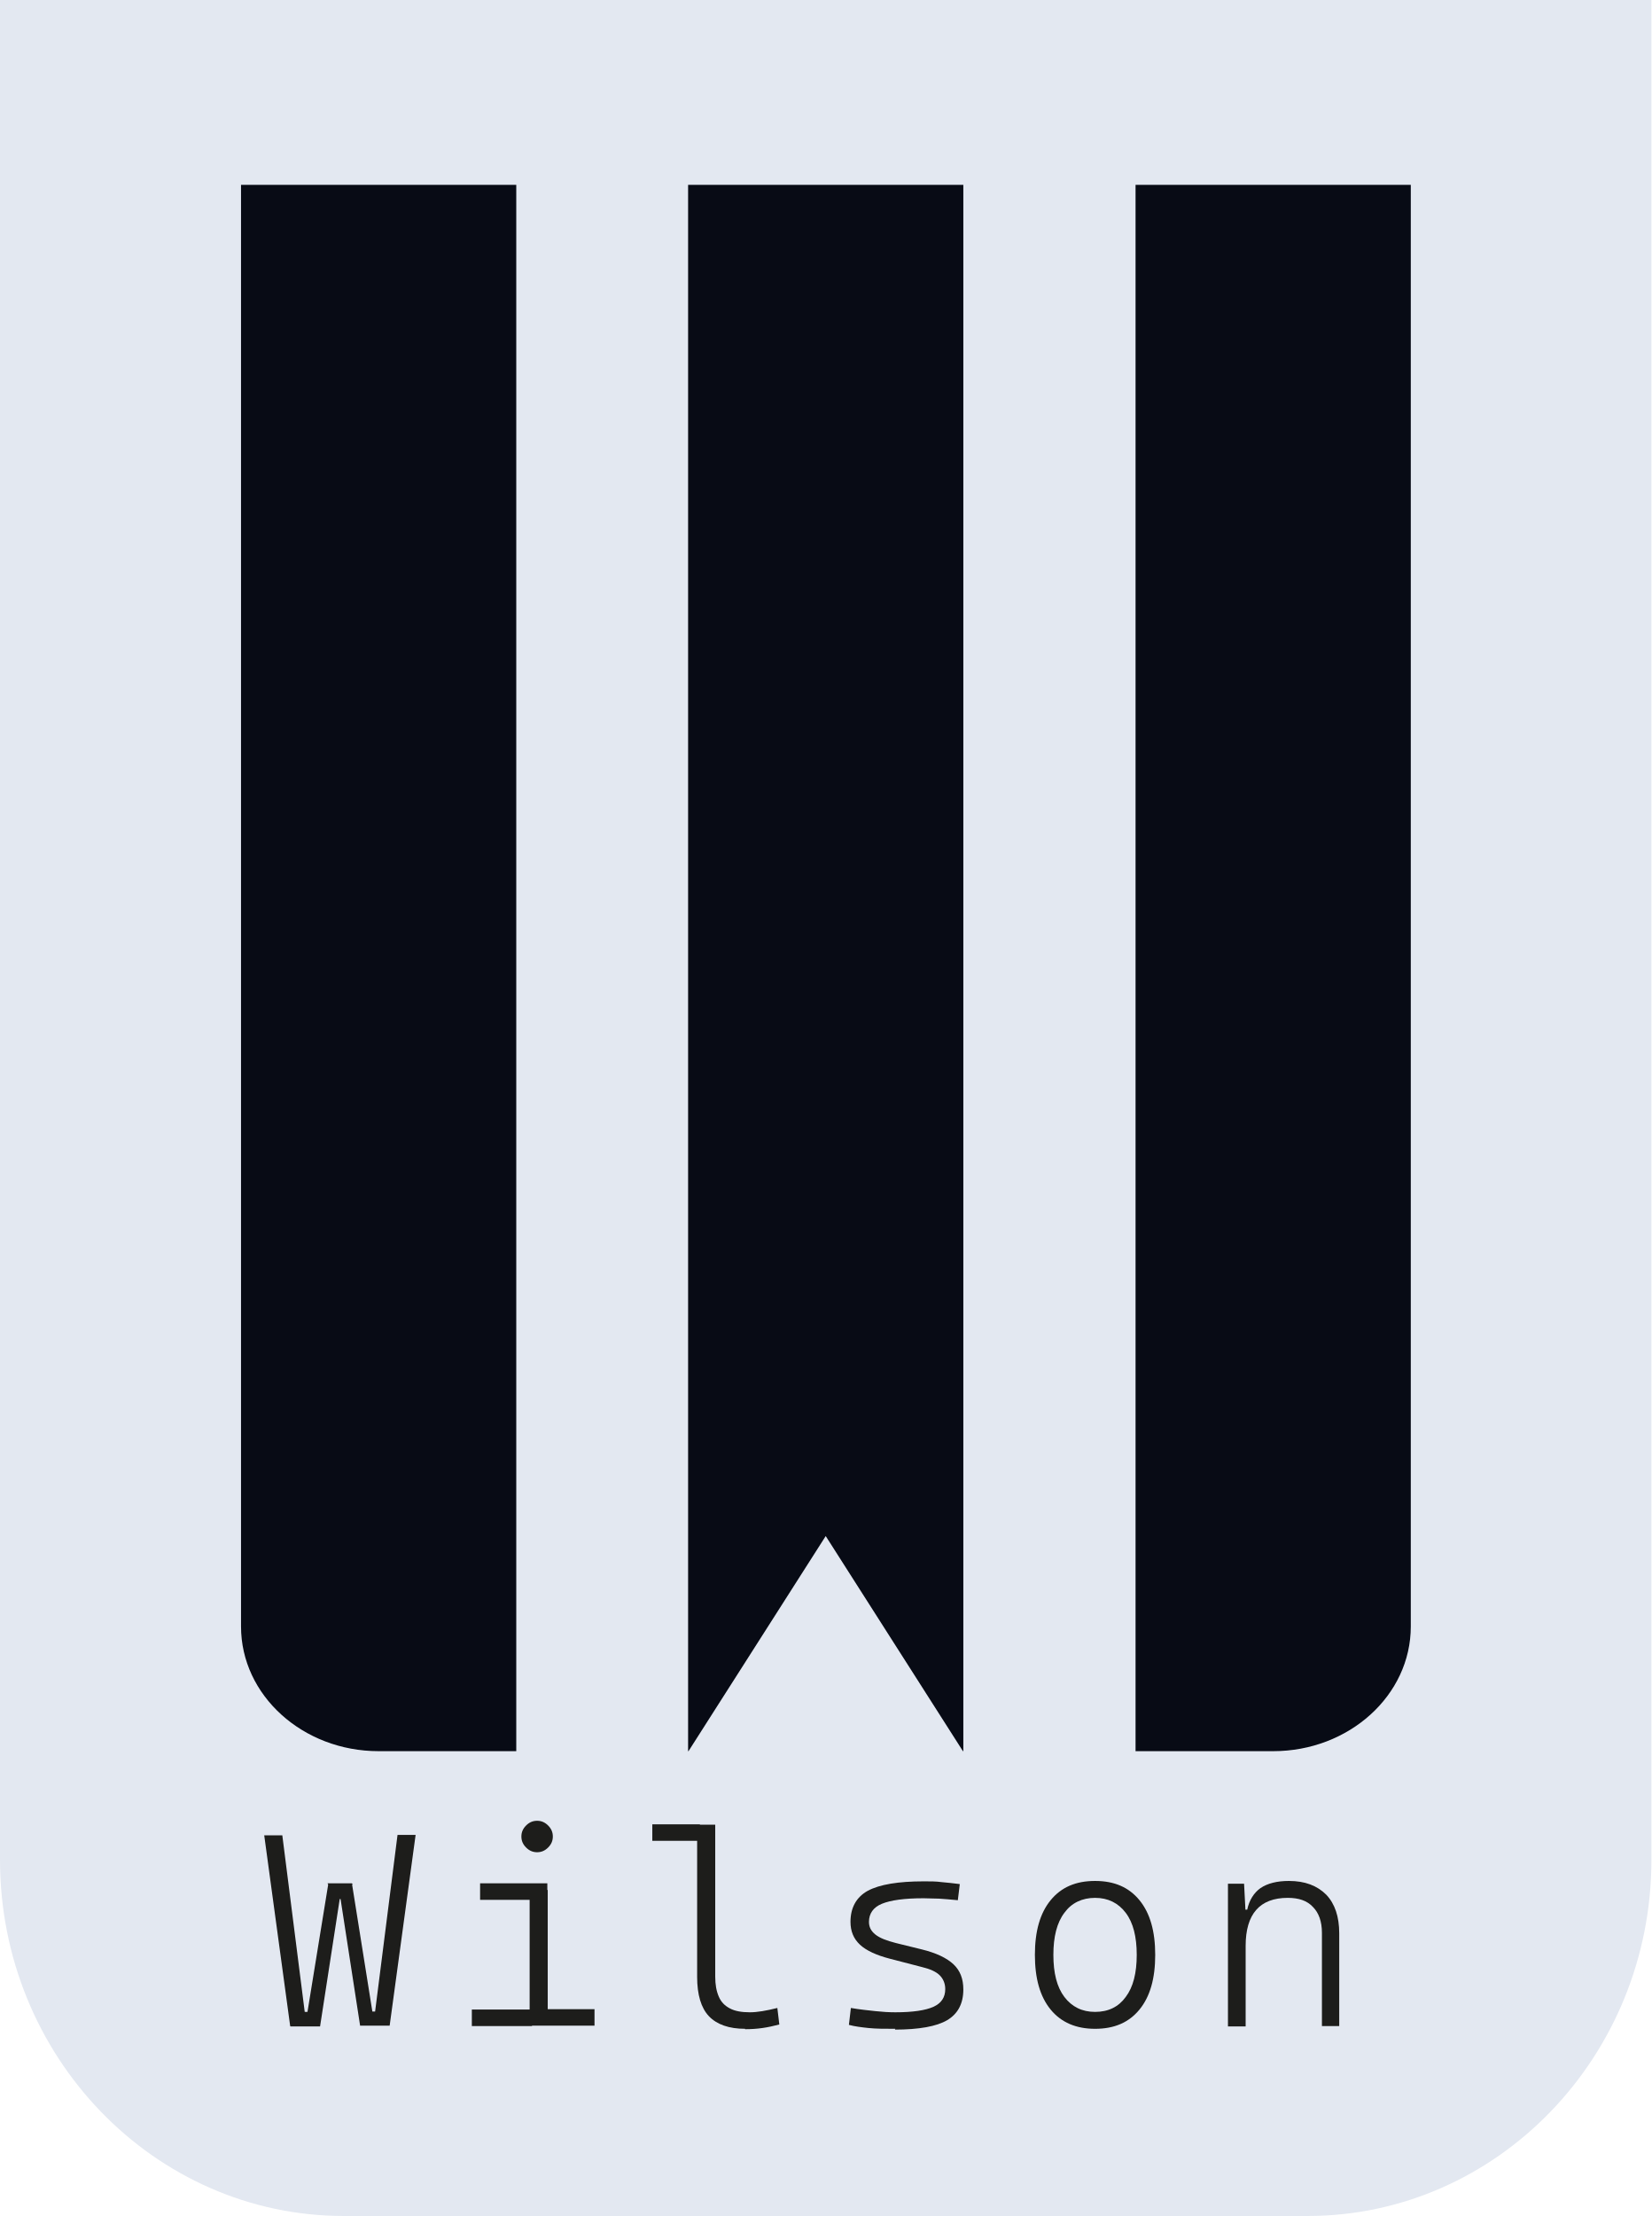
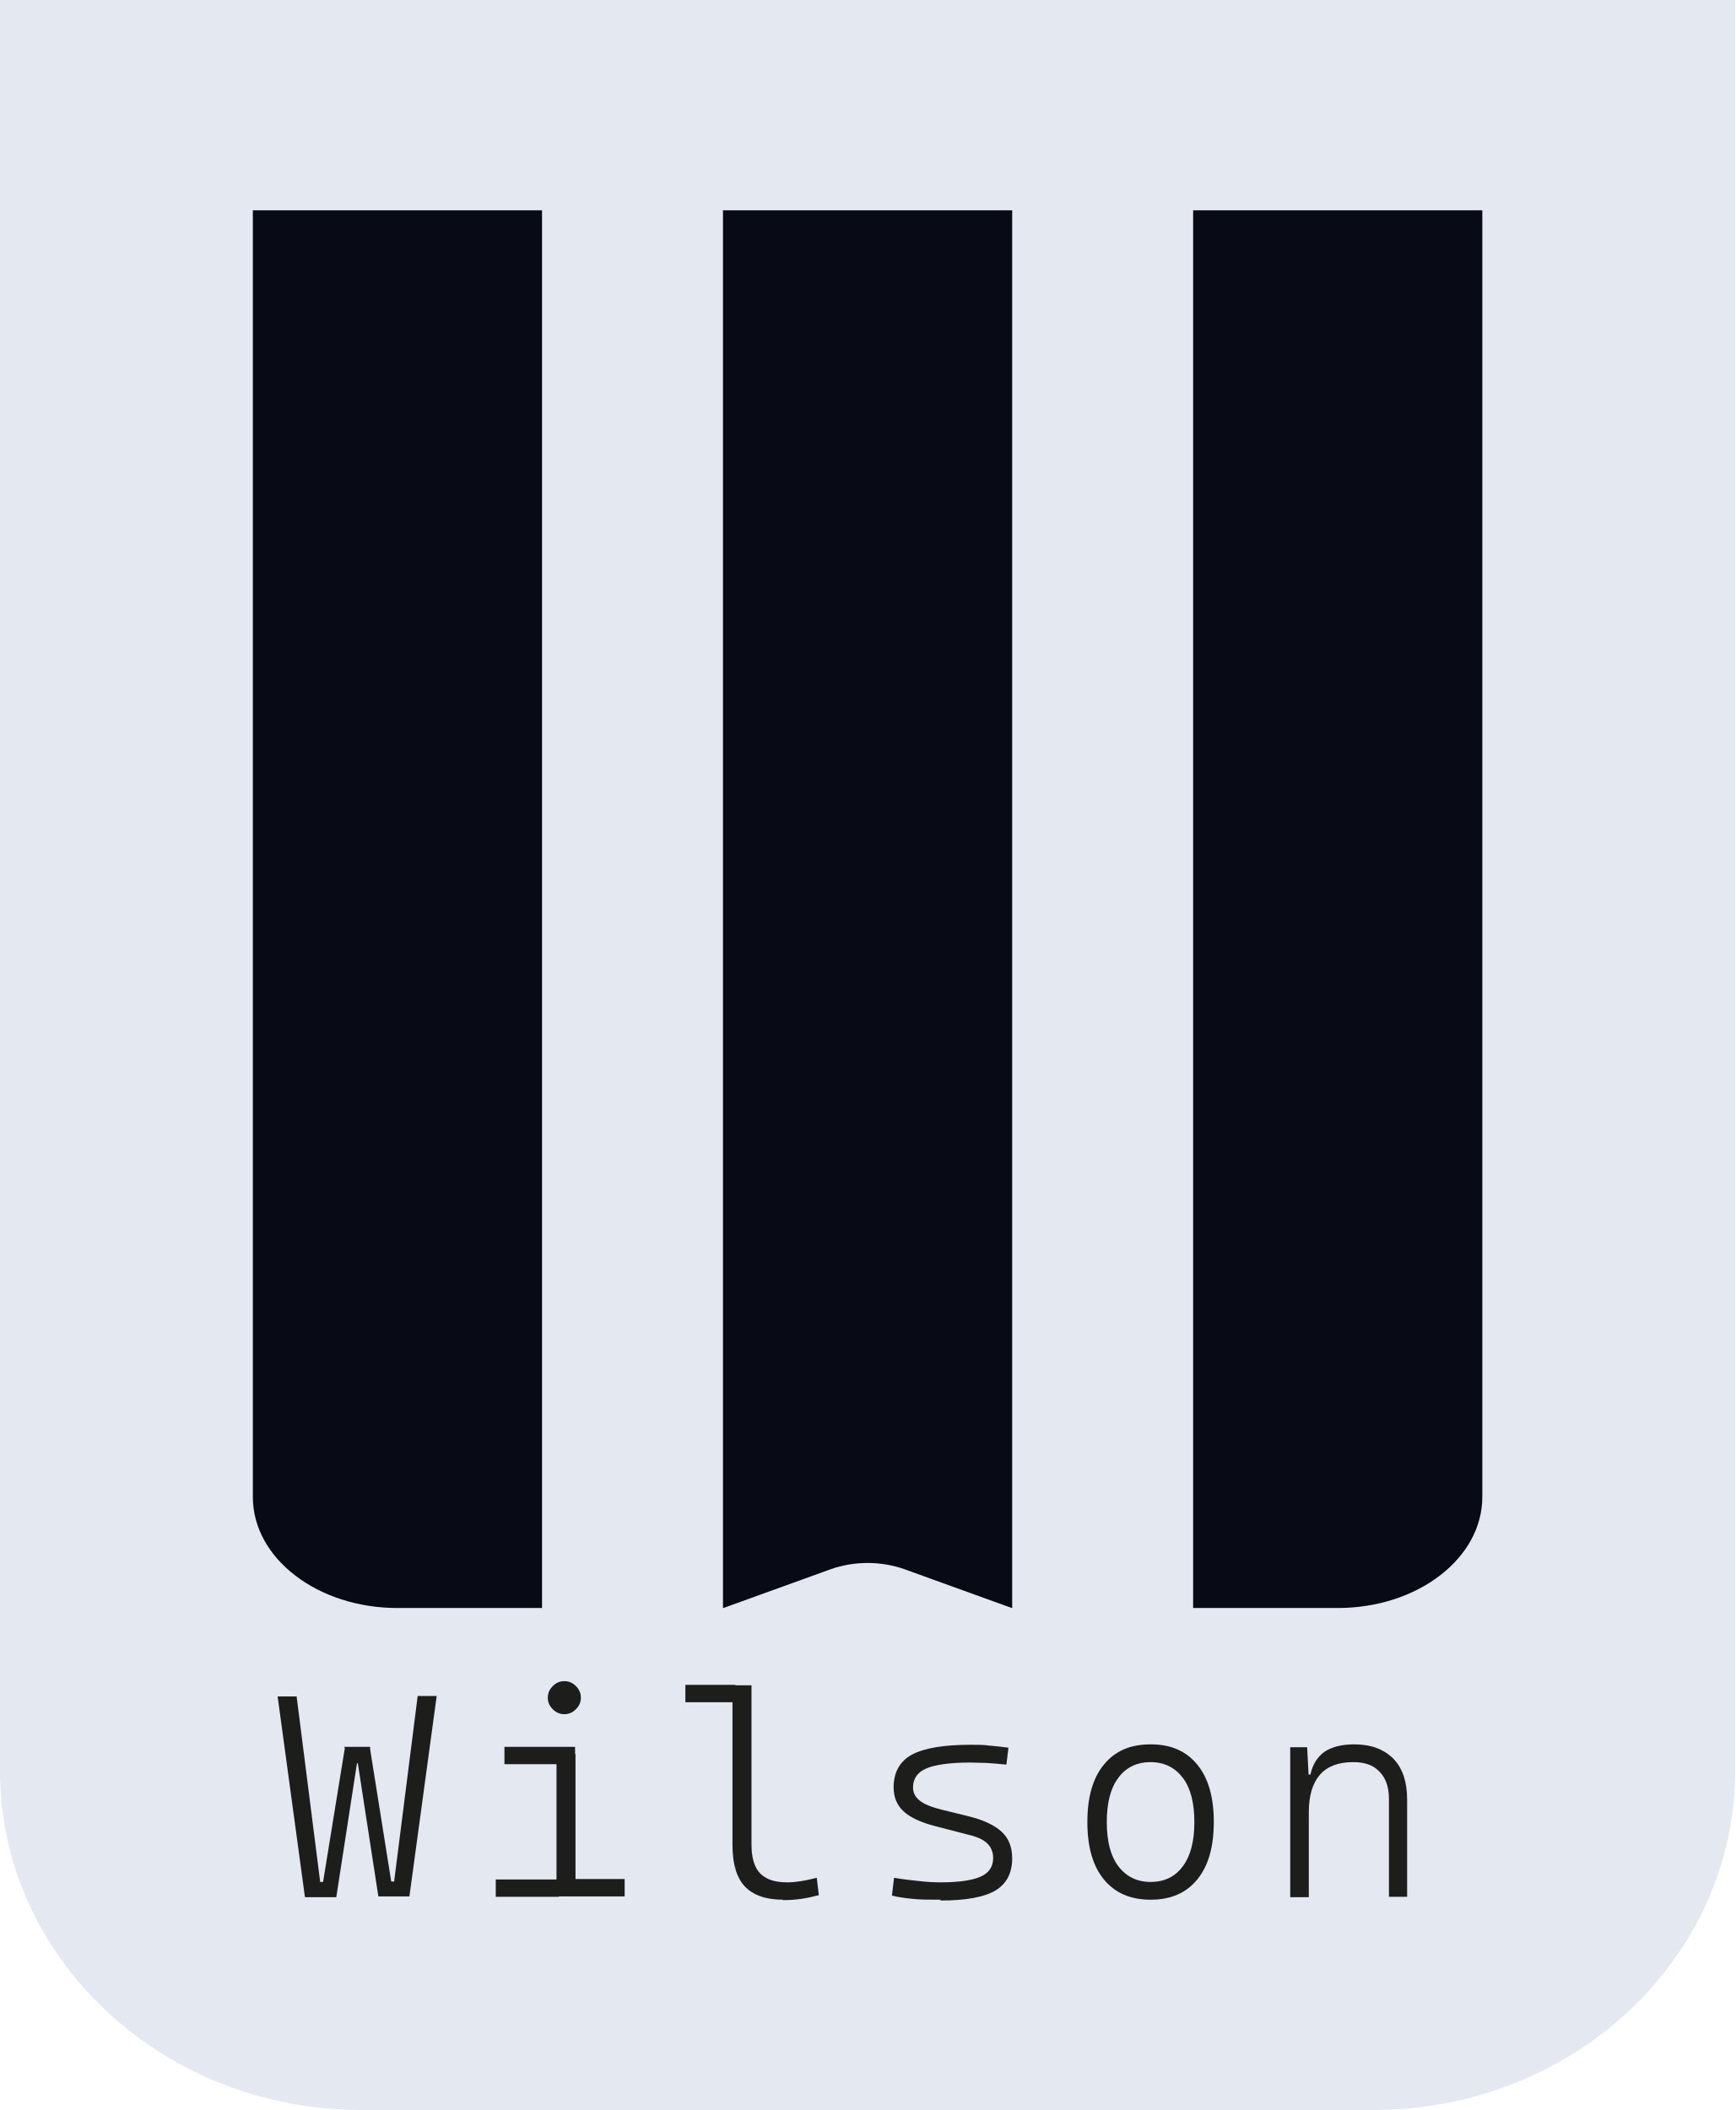
- <svg xmlns="http://www.w3.org/2000/svg" id="Capa_2" data-name="Capa 2" viewBox="0 0 42 56.35">
+ <svg xmlns="http://www.w3.org/2000/svg" id="Capa_2" data-name="Capa 2" viewBox="0 0 42 51.07">
  <defs>
    <style>
      .cls-1 {
        fill: #080b15;
      }

      .cls-2 {
        fill: #e3e8f1;
      }

      .cls-3 {
        fill: #1d1d1b;
      }
    </style>
  </defs>
  <g id="Capa_1-2" data-name="Capa 1">
    <g id="wilson">
-       <path class="cls-2" d="m33.25,56.35H8.75c-4.83,0-8.75-4.06-8.75-9.06V0h42v47.29c0,5-3.92,9.06-8.75,9.06Z" />
+       <path class="cls-2" d="m33.25,51.07H8.75c-4.83,0-8.75-3.68-8.75-8.21V0h42v42.86c0,4.53-3.92,8.21-8.75,8.21Z" />
      <g>
-         <path class="cls-1" d="m9.63,4.7h-3.5v36.66c0,1.75,1.57,3.17,3.5,3.17h3.5V4.7h-3.5Z" />
-         <path class="cls-1" d="m32.38,4.7h-3.5v39.83h3.5c1.93,0,3.5-1.42,3.5-3.17V4.7h-3.5Z" />
-         <polygon class="cls-1" points="21 4.7 17.5 4.7 17.5 44.53 17.51 44.53 21 39.06 24.49 44.53 24.5 44.53 24.5 4.7 21 4.7" />
-       </g>
-       <g>
-         <path class="cls-3" d="m7.38,51.52l-.66-4.85h.46l.57,4.49h.07l.53-3.26h.62l-.19.39h-.14l-.5,3.24h-.75Zm1.78,0l-.5-3.24h-.14l-.19-.39h.62l.52,3.26h.07l.57-4.49h.46l-.66,4.85h-.75Z" />
-         <path class="cls-3" d="m12,51.52v-.42h1.53v.42h-1.53Zm.21-3.21v-.42h1.71v.42h-1.71Zm1.45-1.21c-.11,0-.2-.04-.28-.12-.08-.08-.12-.17-.12-.28s.04-.2.12-.28c.08-.08.17-.12.28-.12s.2.04.28.12c.08.08.12.17.12.28s-.04.2-.12.28c-.08.08-.17.12-.28.12Zm-.19,4.41v-3.45h.46v3.45h-.46Zm.39,0v-.42h1.26v.42h-1.26Z" />
-         <path class="cls-3" d="m16.59,46.81v-.42h1.21v.42h-1.21Zm2.36,4.78c-.41,0-.72-.11-.92-.32s-.3-.55-.3-1v-3.87h.46v3.86c0,.21.03.37.09.51s.15.23.28.3c.13.07.3.1.51.1.19,0,.42-.04.7-.11l.05.42c-.15.04-.29.07-.43.09s-.28.03-.44.03Z" />
-         <path class="cls-3" d="m22.77,51.59c-.27,0-.49,0-.68-.02-.19-.02-.35-.04-.5-.08l.05-.43c.23.04.44.06.62.08s.35.03.51.03c.45,0,.77-.05.97-.14s.3-.24.3-.45c0-.14-.05-.26-.14-.35-.09-.09-.24-.16-.45-.21l-.81-.21c-.35-.09-.61-.21-.77-.36s-.24-.34-.24-.58c0-.36.15-.63.44-.79.3-.16.77-.24,1.43-.24.16,0,.31,0,.45.02.14.01.29.03.46.05l-.05.41c-.18-.02-.35-.03-.48-.04-.14,0-.27-.01-.39-.01-.49,0-.84.05-1.06.14s-.33.25-.33.46c0,.13.05.23.16.32s.29.16.53.22l.65.16c.37.09.64.22.81.38.17.16.25.37.25.64,0,.36-.14.62-.41.78-.27.16-.72.24-1.33.24Z" />
-         <path class="cls-3" d="m27.85,51.59c-.48,0-.86-.16-1.13-.49-.27-.33-.4-.79-.4-1.39s.13-1.06.4-1.39c.27-.33.64-.49,1.13-.49s.86.16,1.13.49c.27.33.4.79.4,1.39s-.13,1.06-.4,1.39c-.27.33-.64.49-1.13.49Zm0-.43c.34,0,.6-.13.78-.38.19-.25.28-.61.28-1.07s-.09-.82-.28-1.07c-.19-.25-.45-.38-.78-.38s-.6.13-.78.38c-.19.25-.28.61-.28,1.07s.09.82.28,1.07c.19.25.45.38.78.38Z" />
-         <path class="cls-3" d="m31.23,51.52v-3.62h.41l.04.77v2.86h-.45Zm2.39,0v-2.37c0-.29-.08-.51-.23-.66-.15-.16-.36-.23-.64-.23-.71,0-1.07.41-1.07,1.22l-.22-.92h.26c.05-.24.17-.43.34-.55.18-.12.42-.18.72-.18.41,0,.72.12.95.35.22.23.33.56.33.98v2.36h-.45Z" />
+         <g>
+           <path class="cls-1" d="m9.62,5.09h-3.5v31.14c0,1.49,1.57,2.69,3.5,2.69h3.5V5.09h-3.5Z" />
+           <path class="cls-1" d="m32.38,5.09h-3.5v33.83h3.5c1.93,0,3.5-1.2,3.5-2.69V5.09h-3.5Z" />
+           <path class="cls-1" d="m21,5.09h-3.5v33.83h.01l2.6-.94c.57-.2,1.21-.2,1.78,0l2.6.94h.01V5.09h-3.5Z" />
+         </g>
+         <g>
+           <path class="cls-3" d="m7.38,45.91l-.66-4.85h.46l.57,4.49h.07l.53-3.26h.62l-.19.39h-.14l-.5,3.24h-.75Zm1.78,0l-.5-3.24h-.14l-.19-.39h.62l.52,3.26h.07l.57-4.49h.46l-.66,4.85h-.75Z" />
+           <path class="cls-3" d="m12,45.91v-.42h1.53v.42h-1.53Zm.21-3.21v-.42h1.71v.42h-1.71Zm1.45-1.21c-.11,0-.2-.04-.28-.12-.08-.08-.12-.17-.12-.28s.04-.2.12-.28c.08-.08.17-.12.28-.12s.2.04.28.12c.08.08.12.17.12.28s-.04.2-.12.28c-.08.08-.17.12-.28.12Zm-.19,4.41v-3.45h.46v3.45h-.46Zm.39,0v-.42h1.26v.42h-1.26Z" />
+           <path class="cls-3" d="m16.59,41.2v-.42h1.21v.42h-1.21Zm2.36,4.78c-.41,0-.72-.11-.92-.32s-.3-.55-.3-1v-3.87h.46v3.86c0,.21.03.37.09.51s.15.23.28.3c.13.07.3.1.51.1.19,0,.42-.04.7-.11l.05.42c-.15.04-.29.07-.43.09s-.28.03-.44.03Z" />
+           <path class="cls-3" d="m22.77,45.98c-.27,0-.49,0-.68-.02-.19-.02-.35-.04-.5-.08l.05-.43c.23.04.44.06.62.08s.35.03.51.03c.45,0,.77-.05.97-.14s.3-.24.3-.45c0-.14-.05-.26-.14-.35-.09-.09-.24-.16-.45-.21l-.81-.21c-.35-.09-.61-.21-.77-.36s-.24-.34-.24-.58c0-.36.15-.63.44-.79.3-.16.77-.24,1.43-.24.16,0,.31,0,.45.02.14.01.29.03.46.05l-.05.41c-.18-.02-.35-.03-.48-.04-.14,0-.27-.01-.39-.01-.49,0-.84.05-1.06.14s-.33.25-.33.46c0,.13.05.23.16.32s.29.16.53.22l.65.16c.37.09.64.22.81.38.17.16.25.37.25.64,0,.36-.14.62-.41.78-.27.16-.72.24-1.33.24Z" />
+           <path class="cls-3" d="m27.85,45.98c-.48,0-.86-.16-1.13-.49-.27-.33-.4-.79-.4-1.39s.13-1.06.4-1.39c.27-.33.64-.49,1.13-.49s.86.16,1.13.49c.27.33.4.79.4,1.39s-.13,1.06-.4,1.39c-.27.33-.64.49-1.13.49Zm0-.43c.34,0,.6-.13.78-.38.19-.25.28-.61.28-1.07s-.09-.82-.28-1.07c-.19-.25-.45-.38-.78-.38s-.6.13-.78.38c-.19.25-.28.61-.28,1.07s.09.82.28,1.07c.19.25.45.38.78.38Z" />
+           <path class="cls-3" d="m31.23,45.91v-3.62h.41l.04.77v2.86h-.45Zm2.39,0v-2.37c0-.29-.08-.51-.23-.66-.15-.16-.36-.23-.64-.23-.71,0-1.07.41-1.07,1.22l-.22-.92h.26c.05-.24.17-.43.34-.55.18-.12.42-.18.72-.18.41,0,.72.12.95.35.22.23.33.56.33.98v2.36h-.45Z" />
+         </g>
      </g>
    </g>
  </g>
</svg>
